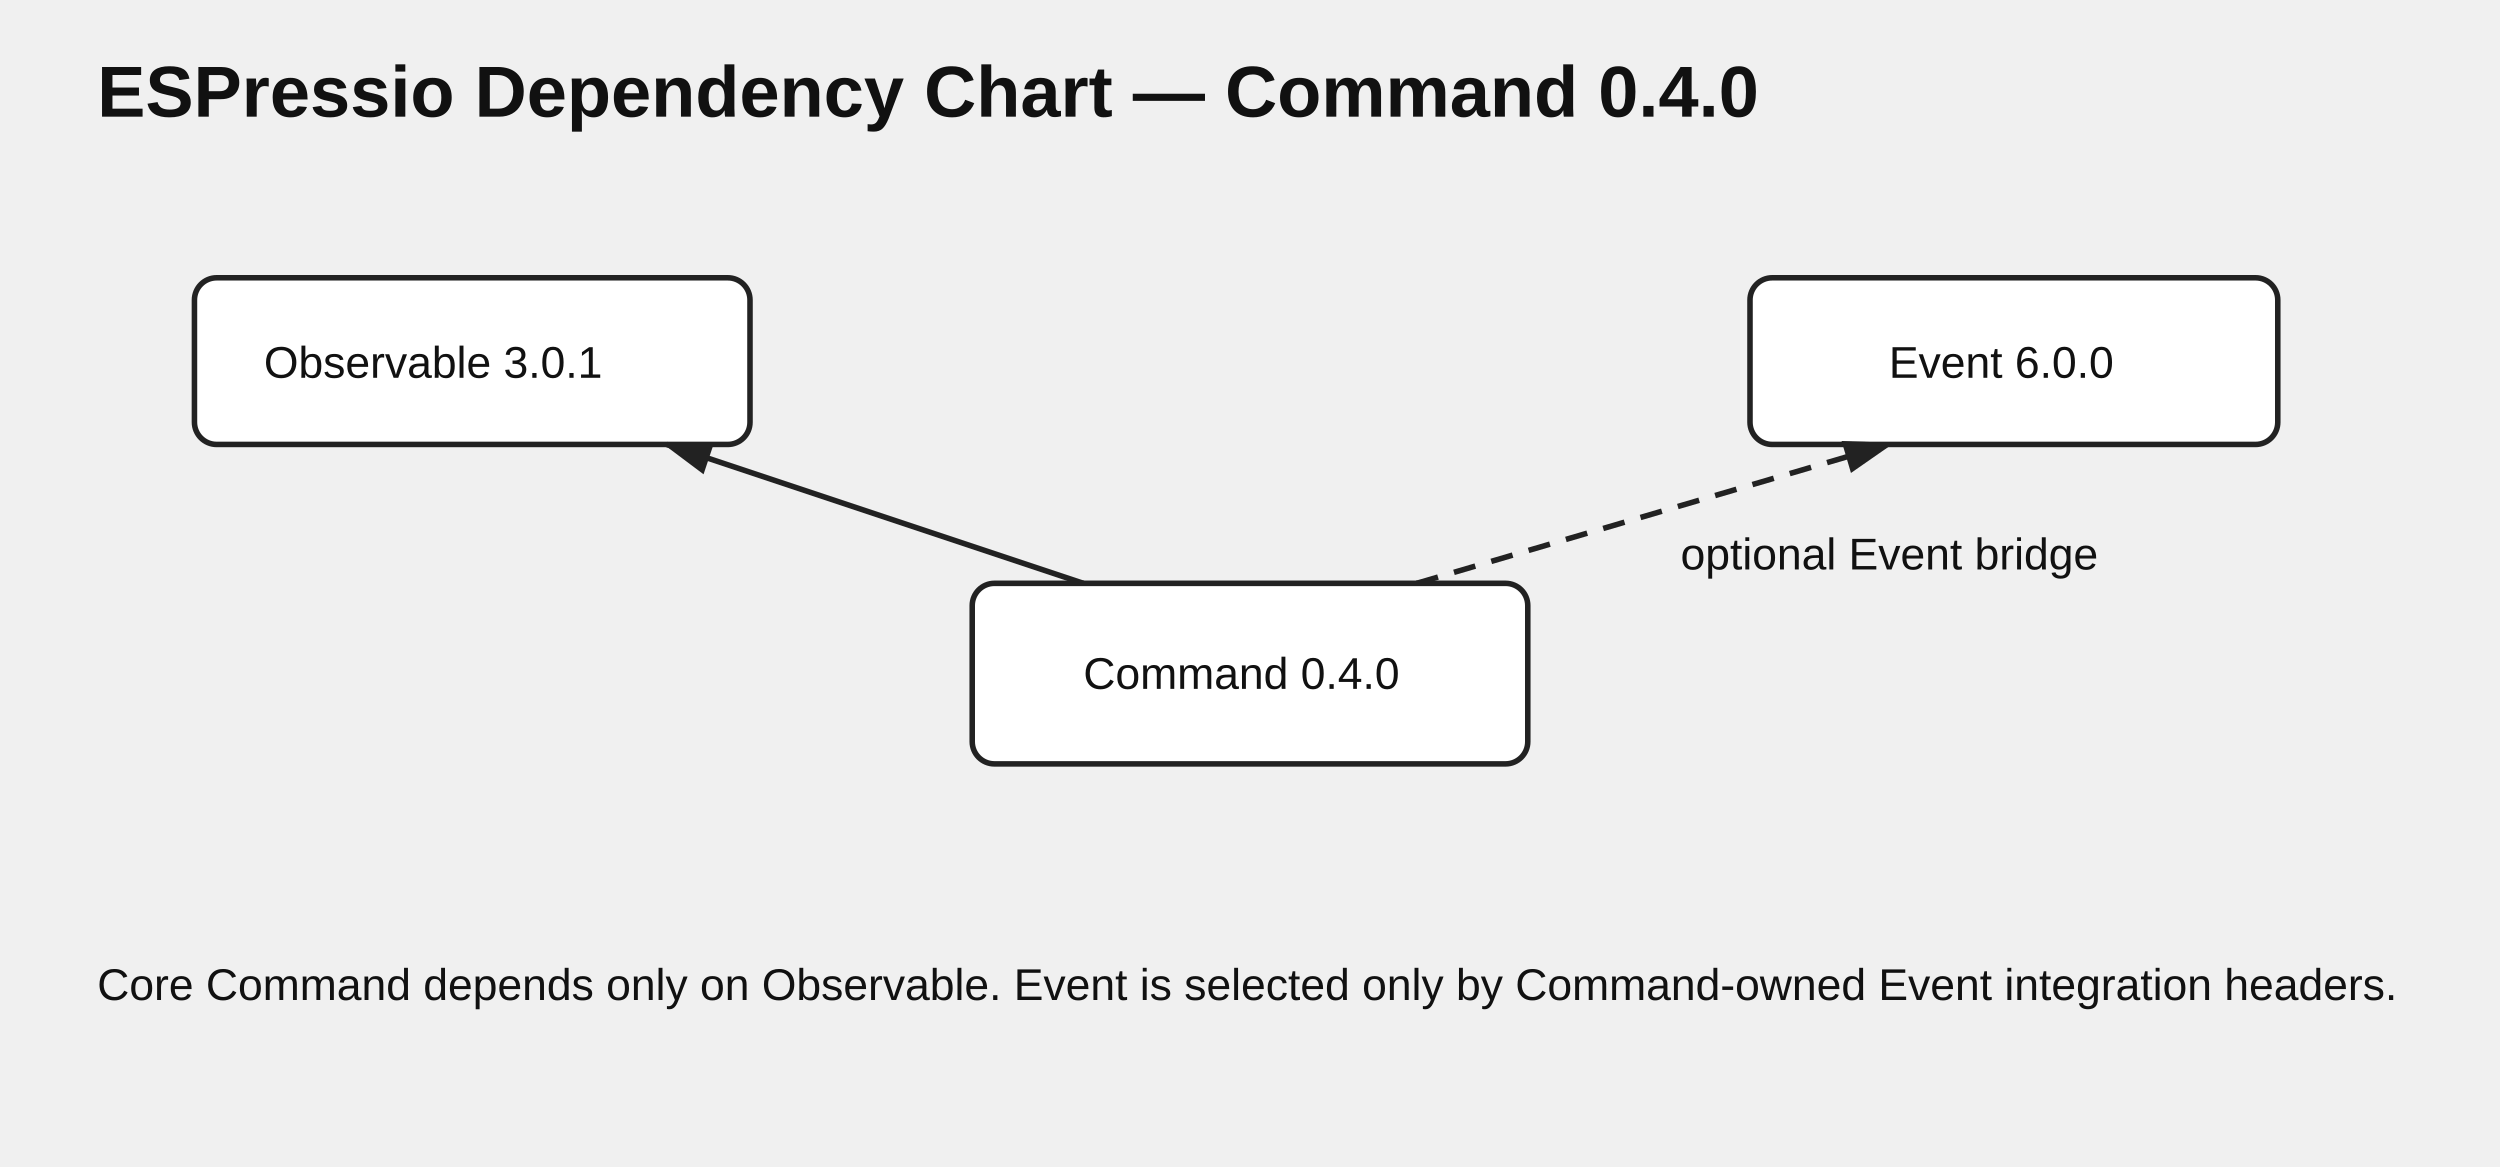
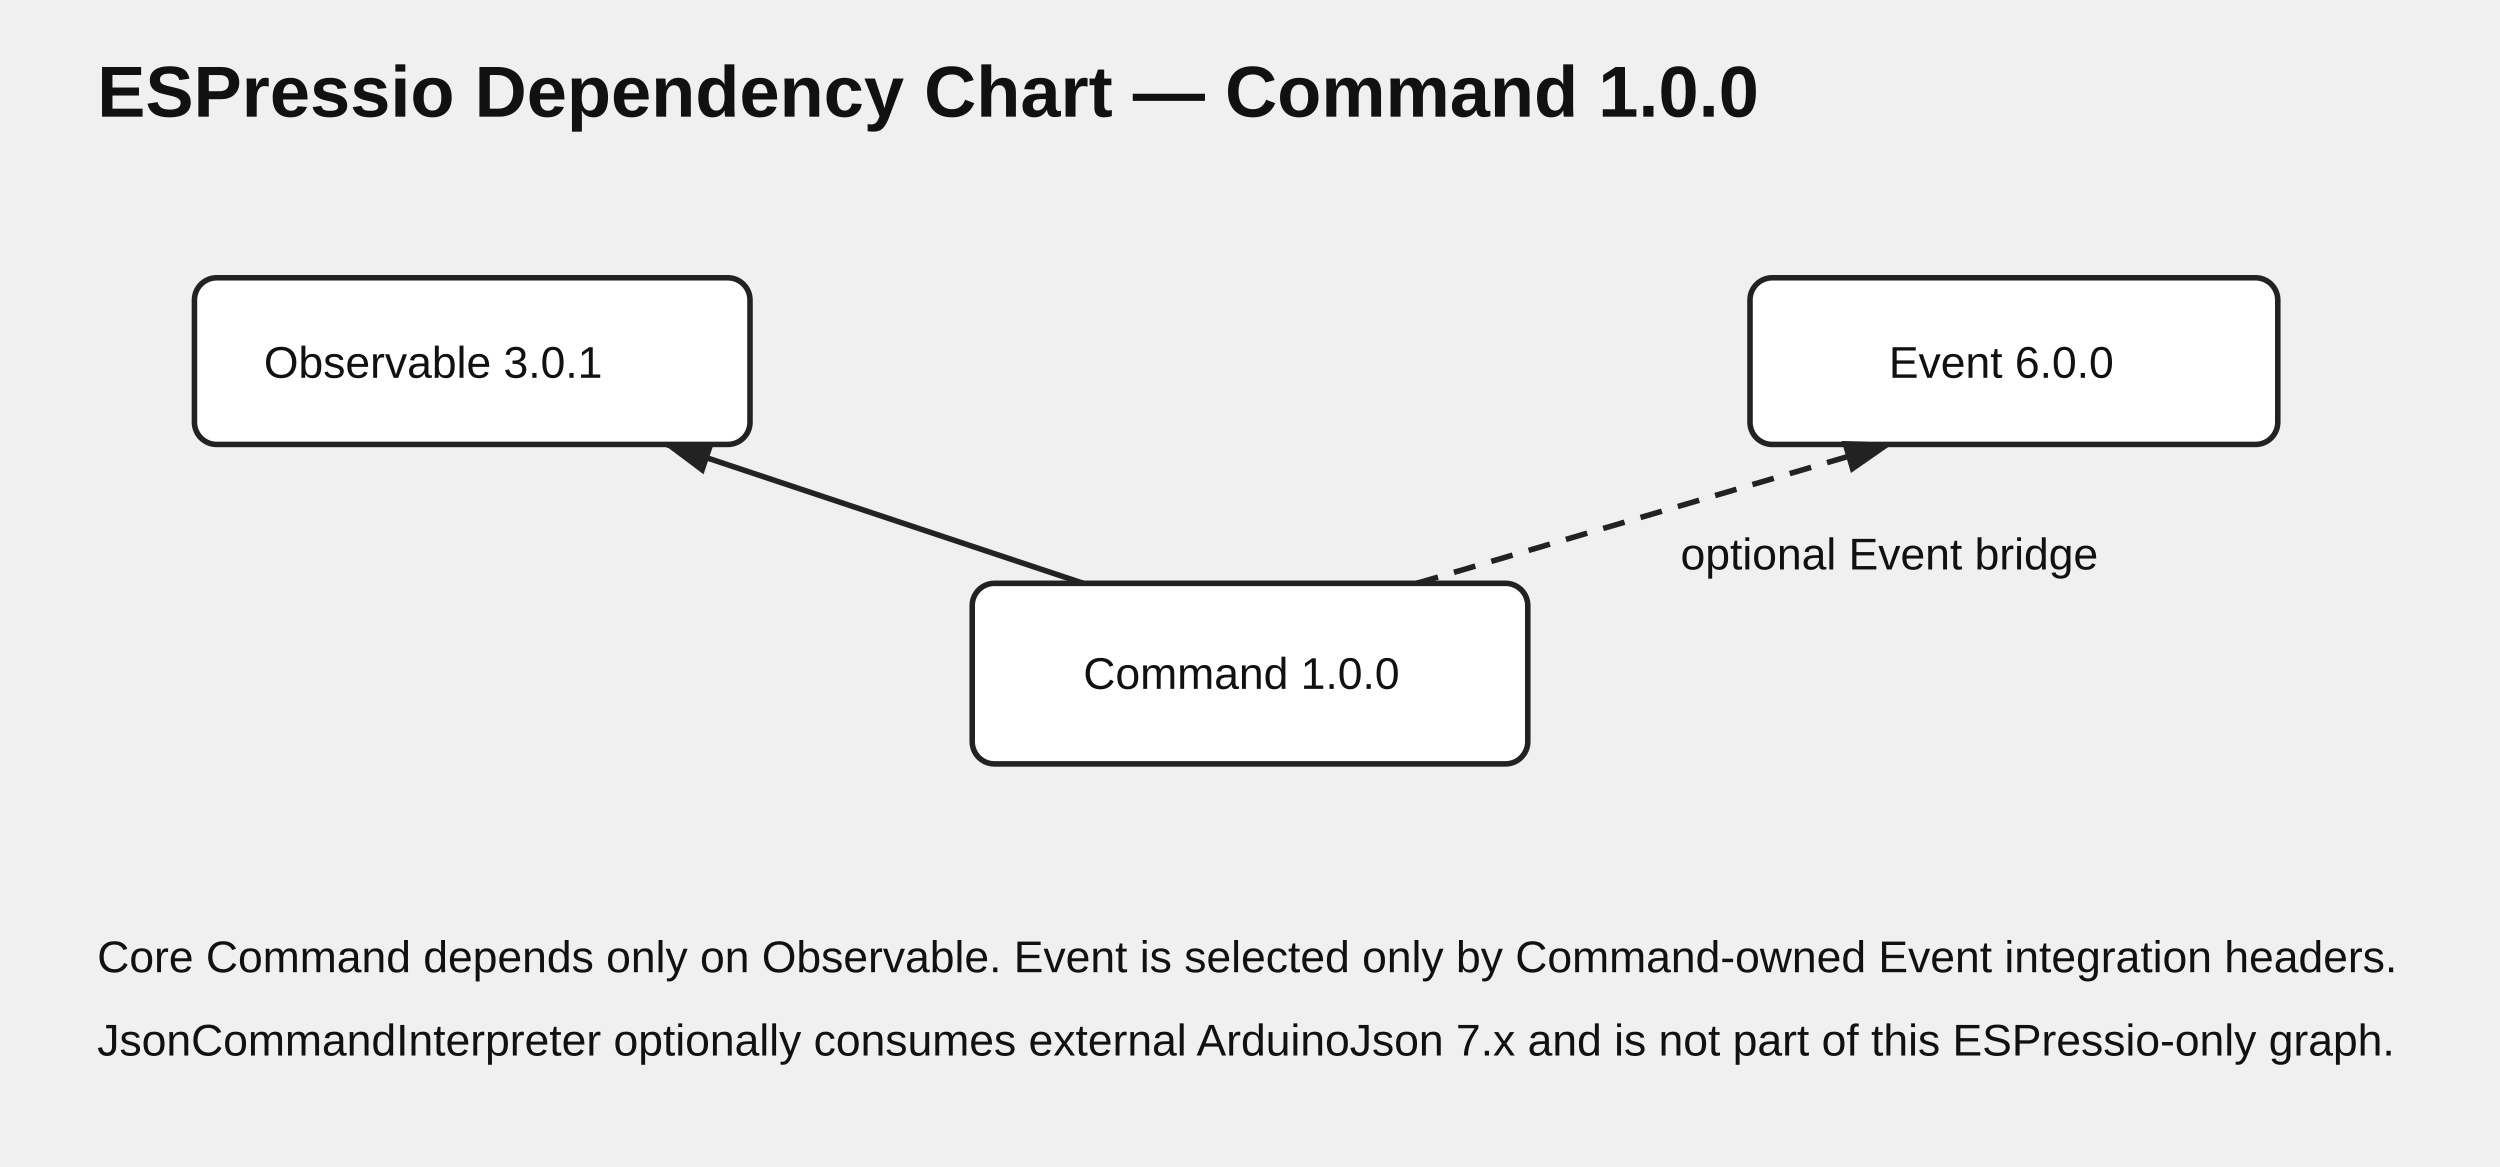
<svg xmlns="http://www.w3.org/2000/svg" width="900" height="420" viewBox="0 0 900 420">
  <style>text{font-family:Arial,sans-serif;fill:#111}.t{font-size:26px;font-weight:700}.n{fill:#fff;stroke:#222;stroke-width:2}.l{font-size:16px}.e{stroke:#222;stroke-width:2;fill:none;marker-end:url(#a)}.o{stroke-dasharray:8 6}</style>
  <defs>
    <marker id="a" markerWidth="10" markerHeight="10" refX="8" refY="3" orient="auto">
      <path d="M0,0 L0,6 L9,3 z" fill="#222" />
    </marker>
  </defs>
-   <text class="t" x="35" y="42">ESPressio Dependency Chart — Command 0.4.0</text>
+   <text class="t" x="35" y="42">ESPressio Dependency Chart — Command 1.0.0</text>
  <rect class="n" x="70" y="100" width="200" height="60" rx="8" />
  <text class="l" x="95" y="136">Observable 3.0.1</text>
  <rect class="n" x="350" y="210" width="200" height="65" rx="8" />
-   <text class="l" x="390" y="248">Command 0.4.0</text>
+   <text class="l" x="390" y="248">Command 1.0.0</text>
  <rect class="n" x="630" y="100" width="190" height="60" rx="8" />
  <text class="l" x="680" y="136">Event 6.0.0</text>
  <path class="e" d="M390 210 L240 160" />
  <path class="e o" d="M510 210 L680 160" />
  <text class="l" x="605" y="205">optional Event bridge</text>
-   <text class="l" x="35" y="360">Core Command depends only on Observable. Event is selected only by Command-owned Event integration headers.</text>
+   <text class="l" x="35" y="350">Core Command depends only on Observable. Event is selected only by Command-owned Event integration headers.</text>
+   <text class="l" x="35" y="380">JsonCommandInterpreter optionally consumes external ArduinoJson 7.x and is not part of this ESPressio-only graph.</text>
</svg>
